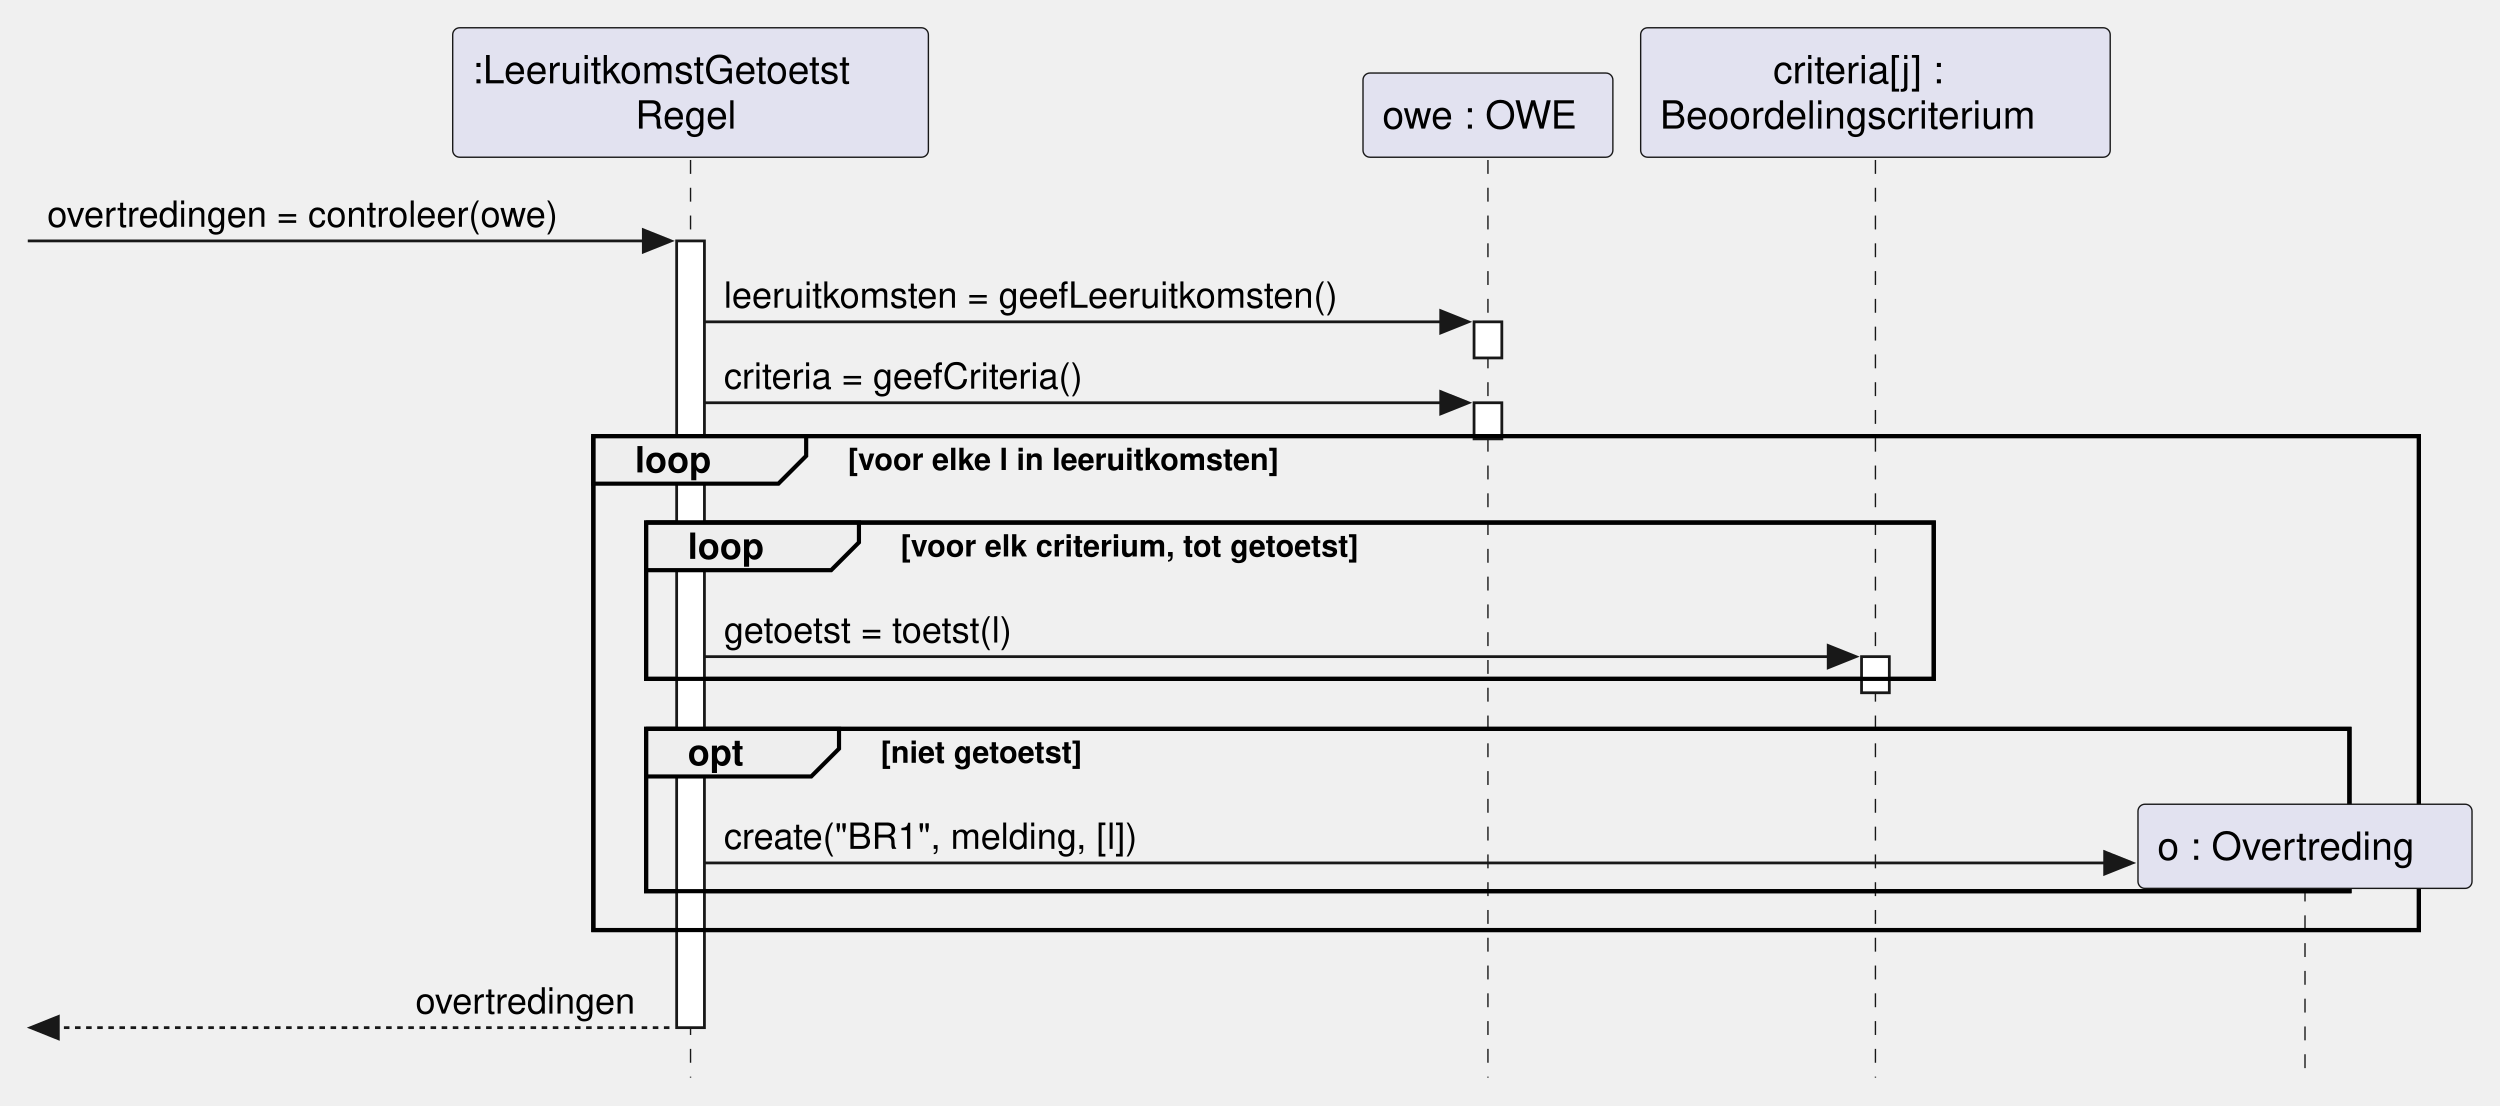
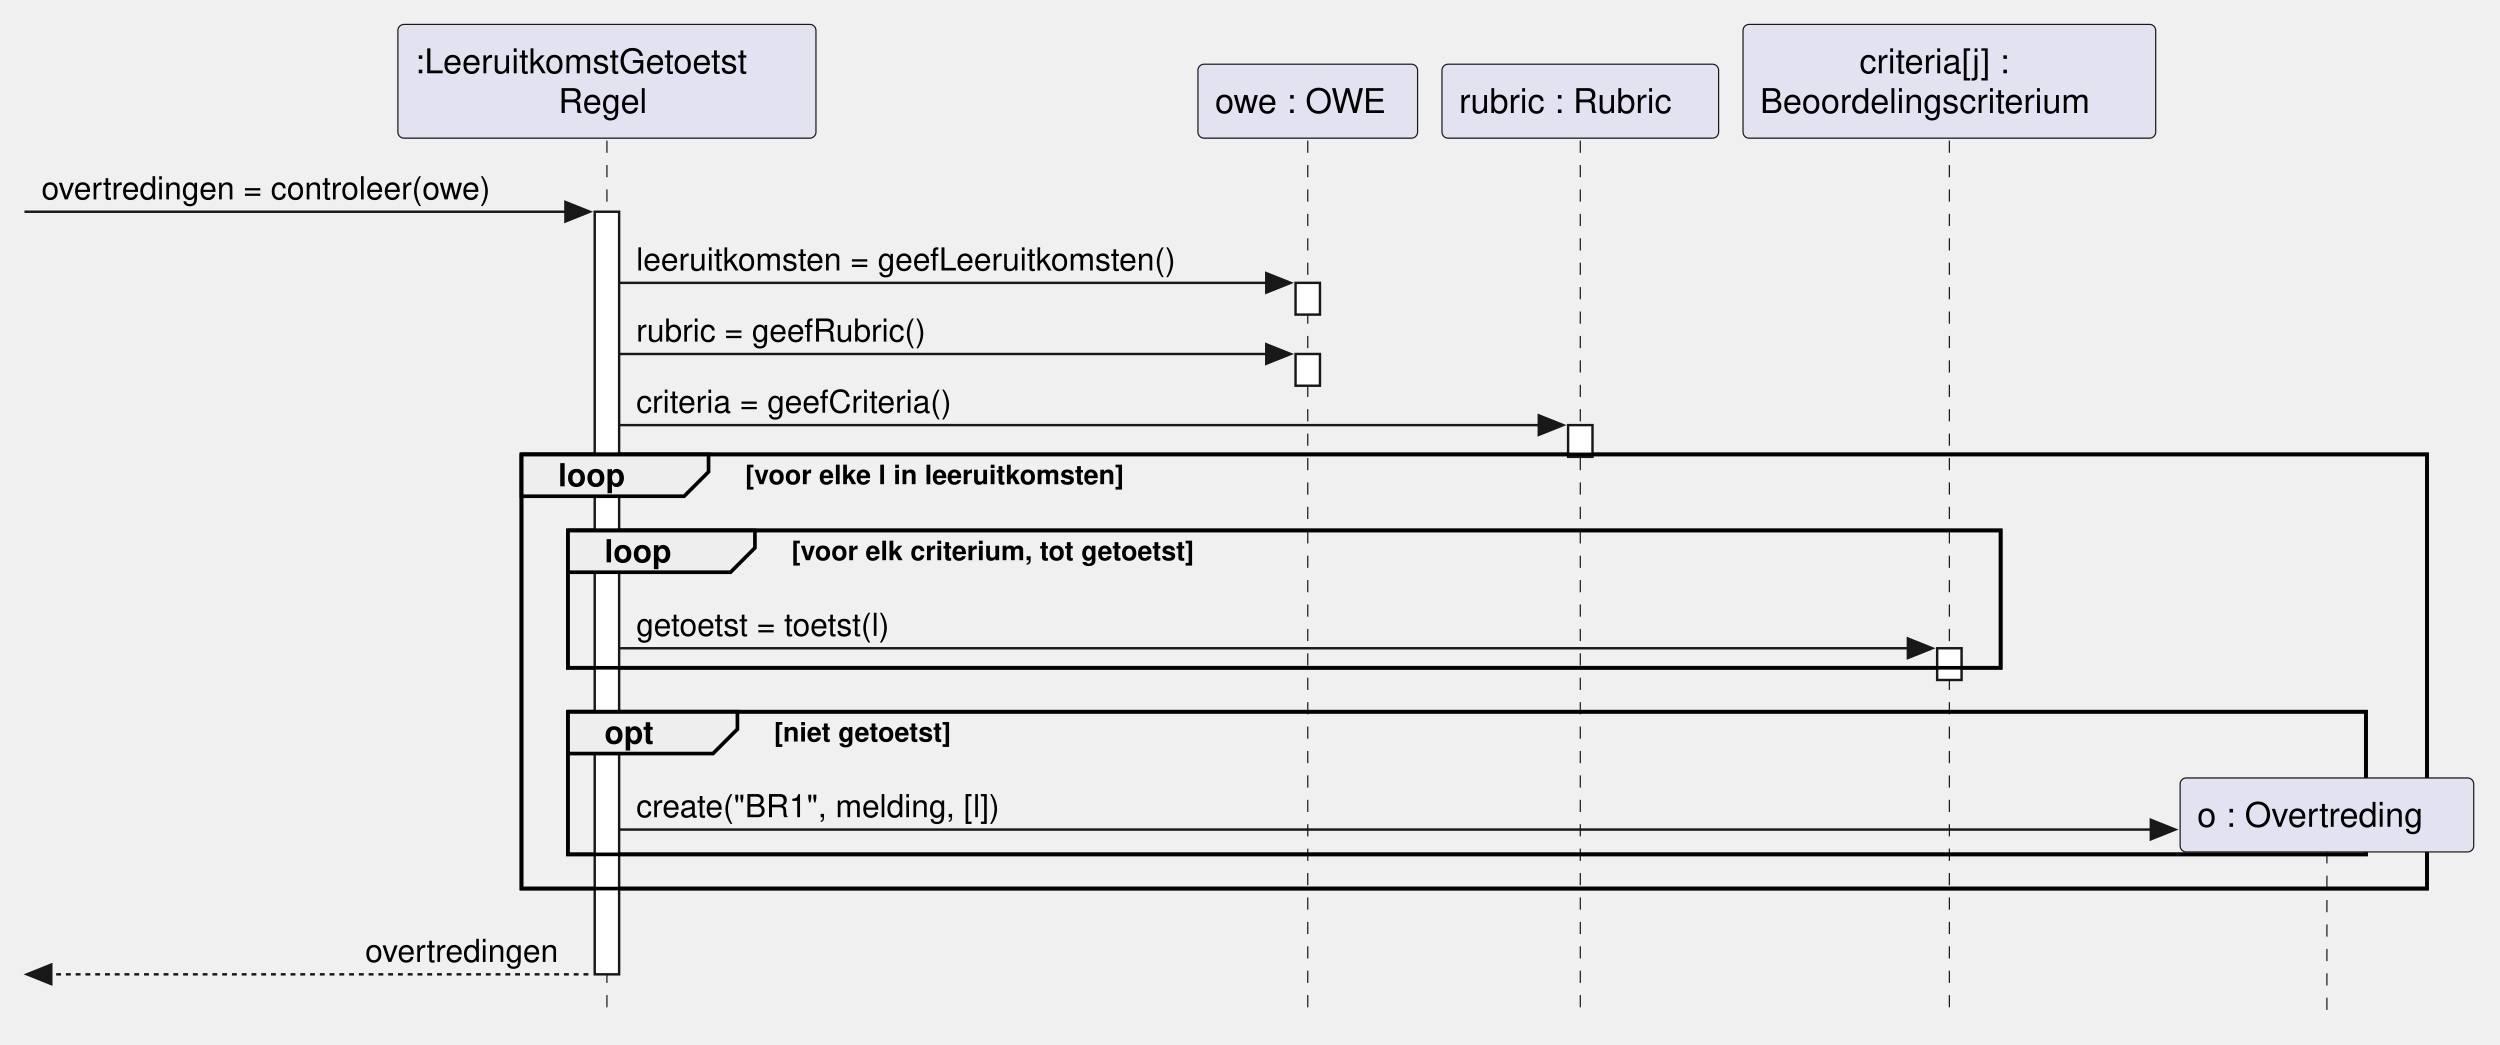
- <svg xmlns="http://www.w3.org/2000/svg" version="1.1" data-diagram-type="SEQUENCE" style="width:900px;height:398px;background:#FFFFFF;" width="900px" height="398px" viewBox="0 0 900 398" zoomAndPan="magnify" preserveAspectRatio="none" contentStyleType="text/css">
+ <svg xmlns="http://www.w3.org/2000/svg" version="1.1" data-diagram-type="SEQUENCE" style="width:1024px;height:428px;background:#FFFFFF;" width="1024px" height="428px" viewBox="0 0 1024 428" zoomAndPan="magnify" preserveAspectRatio="none" contentStyleType="text/css">
  <defs />
  <g font-family="sans-serif" lengthAdjust="spacing">
-     <rect x="213.595" y="156.992" width="657.206" height="177.828" fill="none" style="stroke:#000;stroke-width:1.5;" />
-     <rect x="232.595" y="188.125" width="463.561" height="56.266" fill="none" style="stroke:#000;stroke-width:1.5;" />
-     <rect x="232.595" y="262.391" width="613.206" height="58.43" fill="none" style="stroke:#000;stroke-width:1.5;" />
+     <rect x="213.595" y="186.125" width="780.511" height="177.828" fill="none" style="stroke:#000;stroke-width:1.5;" />
+     <rect x="232.595" y="217.258" width="586.866" height="56.266" fill="none" style="stroke:#000;stroke-width:1.5;" />
+     <rect x="232.595" y="291.523" width="736.511" height="58.43" fill="none" style="stroke:#000;stroke-width:1.5;" />
    <g>
-       <rect x="245.095" y="57.594" width="8" height="330.359" fill="#000" fill-opacity="0" />
-       <line x1="248.595" y1="57.594" x2="248.595" y2="387.953" style="stroke:#181818;stroke-width:0.5;stroke-dasharray:5,5;" />
+       <rect x="245.095" y="57.594" width="8" height="359.492" fill="#000" fill-opacity="0" />
+       <line x1="248.595" y1="57.594" x2="248.595" y2="417.086" style="stroke:#181818;stroke-width:0.5;stroke-dasharray:5,5;" />
    </g>
    <g>
-       <rect x="243.595" y="86.727" width="10" height="283.227" fill="#FFF" style="stroke:#181818;stroke-width:1;" />
+       <rect x="243.595" y="86.727" width="10" height="312.359" fill="#FFF" style="stroke:#181818;stroke-width:1;" />
    </g>
    <g>
-       <rect x="532.159" y="57.594" width="8" height="330.359" fill="#000" fill-opacity="0" />
-       <line x1="535.659" y1="57.594" x2="535.659" y2="387.953" style="stroke:#181818;stroke-width:0.5;stroke-dasharray:5,5;" />
+       <rect x="532.159" y="57.594" width="8" height="359.492" fill="#000" fill-opacity="0" />
+       <line x1="535.659" y1="57.594" x2="535.659" y2="417.086" style="stroke:#181818;stroke-width:0.5;stroke-dasharray:5,5;" />
    </g>
    <g>
      <rect x="530.659" y="115.859" width="10" height="13" fill="#FFF" style="stroke:#181818;stroke-width:1;" />
    </g>
    <g>
      <rect x="530.659" y="144.992" width="10" height="13" fill="#FFF" style="stroke:#181818;stroke-width:1;" />
    </g>
    <g>
-       <rect x="671.656" y="57.594" width="8" height="330.359" fill="#000" fill-opacity="0" />
-       <line x1="675.156" y1="57.594" x2="675.156" y2="387.953" style="stroke:#181818;stroke-width:0.5;stroke-dasharray:5,5;" />
+       <rect x="643.789" y="57.594" width="8" height="359.492" fill="#000" fill-opacity="0" />
+       <line x1="647.289" y1="57.594" x2="647.289" y2="417.086" style="stroke:#181818;stroke-width:0.5;stroke-dasharray:5,5;" />
    </g>
    <g>
-       <rect x="670.156" y="236.391" width="10" height="13" fill="#FFF" style="stroke:#181818;stroke-width:1;" />
+       <rect x="642.289" y="174.125" width="10" height="13" fill="#FFF" style="stroke:#181818;stroke-width:1;" />
    </g>
    <g>
-       <rect x="826.301" y="289.523" width="8" height="98.43" fill="#000" fill-opacity="0" />
-       <line x1="829.801" y1="289.523" x2="829.801" y2="387.953" style="stroke:#181818;stroke-width:0.5;stroke-dasharray:5,5;" />
+       <rect x="794.961" y="57.594" width="8" height="359.492" fill="#000" fill-opacity="0" />
+       <line x1="798.461" y1="57.594" x2="798.461" y2="417.086" style="stroke:#181818;stroke-width:0.5;stroke-dasharray:5,5;" />
+     </g>
+     <g>
+       <rect x="793.461" y="265.523" width="10" height="13" fill="#FFF" style="stroke:#181818;stroke-width:1;" />
+     </g>
+     <g>
+       <rect x="949.606" y="318.656" width="8" height="98.43" fill="#000" fill-opacity="0" />
+       <line x1="953.106" y1="318.656" x2="953.106" y2="417.086" style="stroke:#181818;stroke-width:0.5;stroke-dasharray:5,5;" />
    </g>
    <rect x="162.972" y="10" width="171.247" height="46.594" fill="#E2E2F0" style="stroke:#181818;stroke-width:0.5;" rx="2.5" ry="2.5" />
    <text x="169.972" y="29.995" fill="#000" font-size="14" textLength="157.247" font-family="Helvetica">:LeeruitkomstGetoetst</text>
    <text x="228.73" y="46.292" fill="#000" font-size="14" textLength="39.73" font-family="Helvetica">Regel</text>
    <rect x="490.682" y="26.297" width="89.954" height="30.297" fill="#E2E2F0" style="stroke:#181818;stroke-width:0.5;" rx="2.5" ry="2.5" />
    <text x="497.682" y="46.292" fill="#000" font-size="14" textLength="75.954" font-family="Helvetica">owe : OWE</text>
-     <rect x="590.636" y="10" width="169.039" height="46.594" fill="#E2E2F0" style="stroke:#181818;stroke-width:0.5;" rx="2.5" ry="2.5" />
-     <text x="638.331" y="29.995" fill="#000" font-size="14" textLength="73.65" font-family="Helvetica">criteria[j] :</text>
-     <text x="597.636" y="46.292" fill="#000" font-size="14" textLength="155.039" font-family="Helvetica">Beoordelingscriterium</text>
+     <rect x="590.636" y="26.297" width="113.306" height="30.297" fill="#E2E2F0" style="stroke:#181818;stroke-width:0.5;" rx="2.5" ry="2.5" />
+     <text x="597.636" y="46.292" fill="#000" font-size="14" textLength="99.306" font-family="Helvetica">rubric : Rubric</text>
+     <rect x="713.942" y="10" width="169.039" height="46.594" fill="#E2E2F0" style="stroke:#181818;stroke-width:0.5;" rx="2.5" ry="2.5" />
+     <text x="761.636" y="29.995" fill="#000" font-size="14" textLength="73.65" font-family="Helvetica">criteria[j] :</text>
+     <text x="720.942" y="46.292" fill="#000" font-size="14" textLength="155.039" font-family="Helvetica">Beoordelingscriterium</text>
    <polygon points="231.595,82.727,241.595,86.727,231.595,90.727" fill="#181818" style="stroke:#181818;stroke-width:1;stroke-linejoin:miter;stroke-miterlimit:10;" />
    <line x1="10" y1="86.727" x2="237.595" y2="86.727" style="stroke:#181818;stroke-width:1;" />
    <text x="17" y="81.661" fill="#000" font-size="13" textLength="214.595" font-family="Helvetica">overtredingen = controleer(owe)</text>
    <polygon points="518.659,111.859,528.659,115.859,518.659,119.859" fill="#181818" style="stroke:#181818;stroke-width:1;stroke-linejoin:miter;stroke-miterlimit:10;" />
    <line x1="253.595" y1="115.859" x2="524.659" y2="115.859" style="stroke:#181818;stroke-width:1;" />
    <text x="260.595" y="110.793" fill="#000" font-size="13" textLength="258.064" font-family="Helvetica">leeruitkomsten = geefLeeruitkomsten()</text>
    <polygon points="518.659,140.992,528.659,144.992,518.659,148.992" fill="#181818" style="stroke:#181818;stroke-width:1;stroke-linejoin:miter;stroke-miterlimit:10;" />
    <line x1="253.595" y1="144.992" x2="524.659" y2="144.992" style="stroke:#181818;stroke-width:1;" />
-     <text x="260.595" y="139.926" fill="#000" font-size="13" textLength="152.299" font-family="Helvetica">criteria = geefCriteria()</text>
-     <path d="M213.595,156.992 L290.219,156.992 L290.219,164.125 L280.219,174.125 L213.595,174.125 L213.595,156.992" style="stroke:#000;stroke-width:1.5;" fill="#EEE" />
-     <rect x="213.595" y="156.992" width="657.206" height="177.828" fill="none" style="stroke:#000;stroke-width:1.5;" />
-     <text x="228.595" y="170.059" fill="#000" font-size="13" textLength="31.624" font-weight="700" font-family="Helvetica">loop</text>
-     <text x="305.219" y="169.203" fill="#000" font-size="11" textLength="188.869" font-weight="700" font-family="Helvetica">[voor elke l in leeruitkomsten]</text>
-     <path d="M232.595,188.125 L309.219,188.125 L309.219,195.258 L299.219,205.258 L232.595,205.258 L232.595,188.125" style="stroke:#000;stroke-width:1.5;" fill="#EEE" />
-     <rect x="232.595" y="188.125" width="463.561" height="56.266" fill="none" style="stroke:#000;stroke-width:1.5;" />
-     <text x="247.595" y="201.192" fill="#000" font-size="13" textLength="31.624" font-weight="700" font-family="Helvetica">loop</text>
-     <text x="324.219" y="200.335" fill="#000" font-size="11" textLength="203.479" font-weight="700" font-family="Helvetica">[voor elk criterium, tot getoetst]</text>
-     <polygon points="658.156,232.391,668.156,236.391,658.156,240.391" fill="#181818" style="stroke:#181818;stroke-width:1;stroke-linejoin:miter;stroke-miterlimit:10;" />
-     <line x1="253.595" y1="236.391" x2="664.156" y2="236.391" style="stroke:#181818;stroke-width:1;" />
-     <text x="260.595" y="231.325" fill="#000" font-size="13" textLength="125.195" font-family="Helvetica">getoetst = toetst(l)</text>
-     <path d="M232.595,262.391 L302.046,262.391 L302.046,269.523 L292.046,279.523 L232.595,279.523 L232.595,262.391" style="stroke:#000;stroke-width:1.5;" fill="#EEE" />
-     <rect x="232.595" y="262.391" width="613.206" height="58.43" fill="none" style="stroke:#000;stroke-width:1.5;" />
-     <text x="247.595" y="275.458" fill="#000" font-size="13" textLength="24.451" font-weight="700" font-family="Helvetica">opt</text>
-     <text x="317.046" y="274.601" fill="#000" font-size="11" textLength="90.879" font-weight="700" font-family="Helvetica">[niet getoetst]</text>
-     <rect x="769.675" y="289.523" width="120.251" height="30.297" fill="#E2E2F0" style="stroke:#181818;stroke-width:0.5;" rx="2.5" ry="2.5" />
-     <text x="776.675" y="309.519" fill="#000" font-size="14" textLength="106.251" font-family="Helvetica">o : Overtreding</text>
-     <polygon points="757.675,306.656,767.675,310.656,757.675,314.656" fill="#181818" style="stroke:#181818;stroke-width:1;stroke-linejoin:miter;stroke-miterlimit:10;" />
-     <line x1="253.595" y1="310.656" x2="763.675" y2="310.656" style="stroke:#181818;stroke-width:1;" />
-     <text x="260.595" y="305.59" fill="#000" font-size="13" textLength="172.79" font-family="Helvetica">create("BR1", melding, [l])</text>
-     <polygon points="21,365.953,11,369.953,21,373.953" fill="#181818" style="stroke:#181818;stroke-width:1;stroke-linejoin:miter;stroke-miterlimit:10;" />
-     <line x1="15" y1="369.953" x2="242.595" y2="369.953" style="stroke:#181818;stroke-width:1;stroke-dasharray:2,2;" />
-     <text x="149.573" y="364.887" fill="#000" font-size="13" textLength="92.022" font-family="Helvetica">overtredingen</text>
+     <text x="260.595" y="139.926" fill="#000" font-size="13" textLength="137.693" font-family="Helvetica">rubric = geefRubric()</text>
+     <polygon points="630.289,170.125,640.289,174.125,630.289,178.125" fill="#181818" style="stroke:#181818;stroke-width:1;stroke-linejoin:miter;stroke-miterlimit:10;" />
+     <line x1="253.595" y1="174.125" x2="636.289" y2="174.125" style="stroke:#181818;stroke-width:1;" />
+     <text x="260.595" y="169.059" fill="#000" font-size="13" textLength="152.299" font-family="Helvetica">criteria = geefCriteria()</text>
+     <path d="M213.595,186.125 L290.219,186.125 L290.219,193.258 L280.219,203.258 L213.595,203.258 L213.595,186.125" style="stroke:#000;stroke-width:1.5;" fill="#EEE" />
+     <rect x="213.595" y="186.125" width="780.511" height="177.828" fill="none" style="stroke:#000;stroke-width:1.5;" />
+     <text x="228.595" y="199.192" fill="#000" font-size="13" textLength="31.624" font-weight="700" font-family="Helvetica">loop</text>
+     <text x="305.219" y="198.335" fill="#000" font-size="11" textLength="188.869" font-weight="700" font-family="Helvetica">[voor elke l in leeruitkomsten]</text>
+     <path d="M232.595,217.258 L309.219,217.258 L309.219,224.391 L299.219,234.391 L232.595,234.391 L232.595,217.258" style="stroke:#000;stroke-width:1.5;" fill="#EEE" />
+     <rect x="232.595" y="217.258" width="586.866" height="56.266" fill="none" style="stroke:#000;stroke-width:1.5;" />
+     <text x="247.595" y="230.325" fill="#000" font-size="13" textLength="31.624" font-weight="700" font-family="Helvetica">loop</text>
+     <text x="324.219" y="229.468" fill="#000" font-size="11" textLength="203.479" font-weight="700" font-family="Helvetica">[voor elk criterium, tot getoetst]</text>
+     <polygon points="781.461,261.523,791.461,265.523,781.461,269.523" fill="#181818" style="stroke:#181818;stroke-width:1;stroke-linejoin:miter;stroke-miterlimit:10;" />
+     <line x1="253.595" y1="265.523" x2="787.461" y2="265.523" style="stroke:#181818;stroke-width:1;" />
+     <text x="260.595" y="260.458" fill="#000" font-size="13" textLength="125.195" font-family="Helvetica">getoetst = toetst(l)</text>
+     <path d="M232.595,291.523 L302.046,291.523 L302.046,298.656 L292.046,308.656 L232.595,308.656 L232.595,291.523" style="stroke:#000;stroke-width:1.5;" fill="#EEE" />
+     <rect x="232.595" y="291.523" width="736.511" height="58.43" fill="none" style="stroke:#000;stroke-width:1.5;" />
+     <text x="247.595" y="304.59" fill="#000" font-size="13" textLength="24.451" font-weight="700" font-family="Helvetica">opt</text>
+     <text x="317.046" y="303.734" fill="#000" font-size="11" textLength="90.879" font-weight="700" font-family="Helvetica">[niet getoetst]</text>
+     <rect x="892.981" y="318.656" width="120.251" height="30.297" fill="#E2E2F0" style="stroke:#181818;stroke-width:0.5;" rx="2.5" ry="2.5" />
+     <text x="899.981" y="338.651" fill="#000" font-size="14" textLength="106.251" font-family="Helvetica">o : Overtreding</text>
+     <polygon points="880.981,335.789,890.981,339.789,880.981,343.789" fill="#181818" style="stroke:#181818;stroke-width:1;stroke-linejoin:miter;stroke-miterlimit:10;" />
+     <line x1="253.595" y1="339.789" x2="886.981" y2="339.789" style="stroke:#181818;stroke-width:1;" />
+     <text x="260.595" y="334.723" fill="#000" font-size="13" textLength="172.79" font-family="Helvetica">create("BR1", melding, [l])</text>
+     <polygon points="21,395.086,11,399.086,21,403.086" fill="#181818" style="stroke:#181818;stroke-width:1;stroke-linejoin:miter;stroke-miterlimit:10;" />
+     <line x1="15" y1="399.086" x2="242.595" y2="399.086" style="stroke:#181818;stroke-width:1;stroke-dasharray:2,2;" />
+     <text x="149.573" y="394.02" fill="#000" font-size="13" textLength="92.022" font-family="Helvetica">overtredingen</text>
  </g>
</svg>
